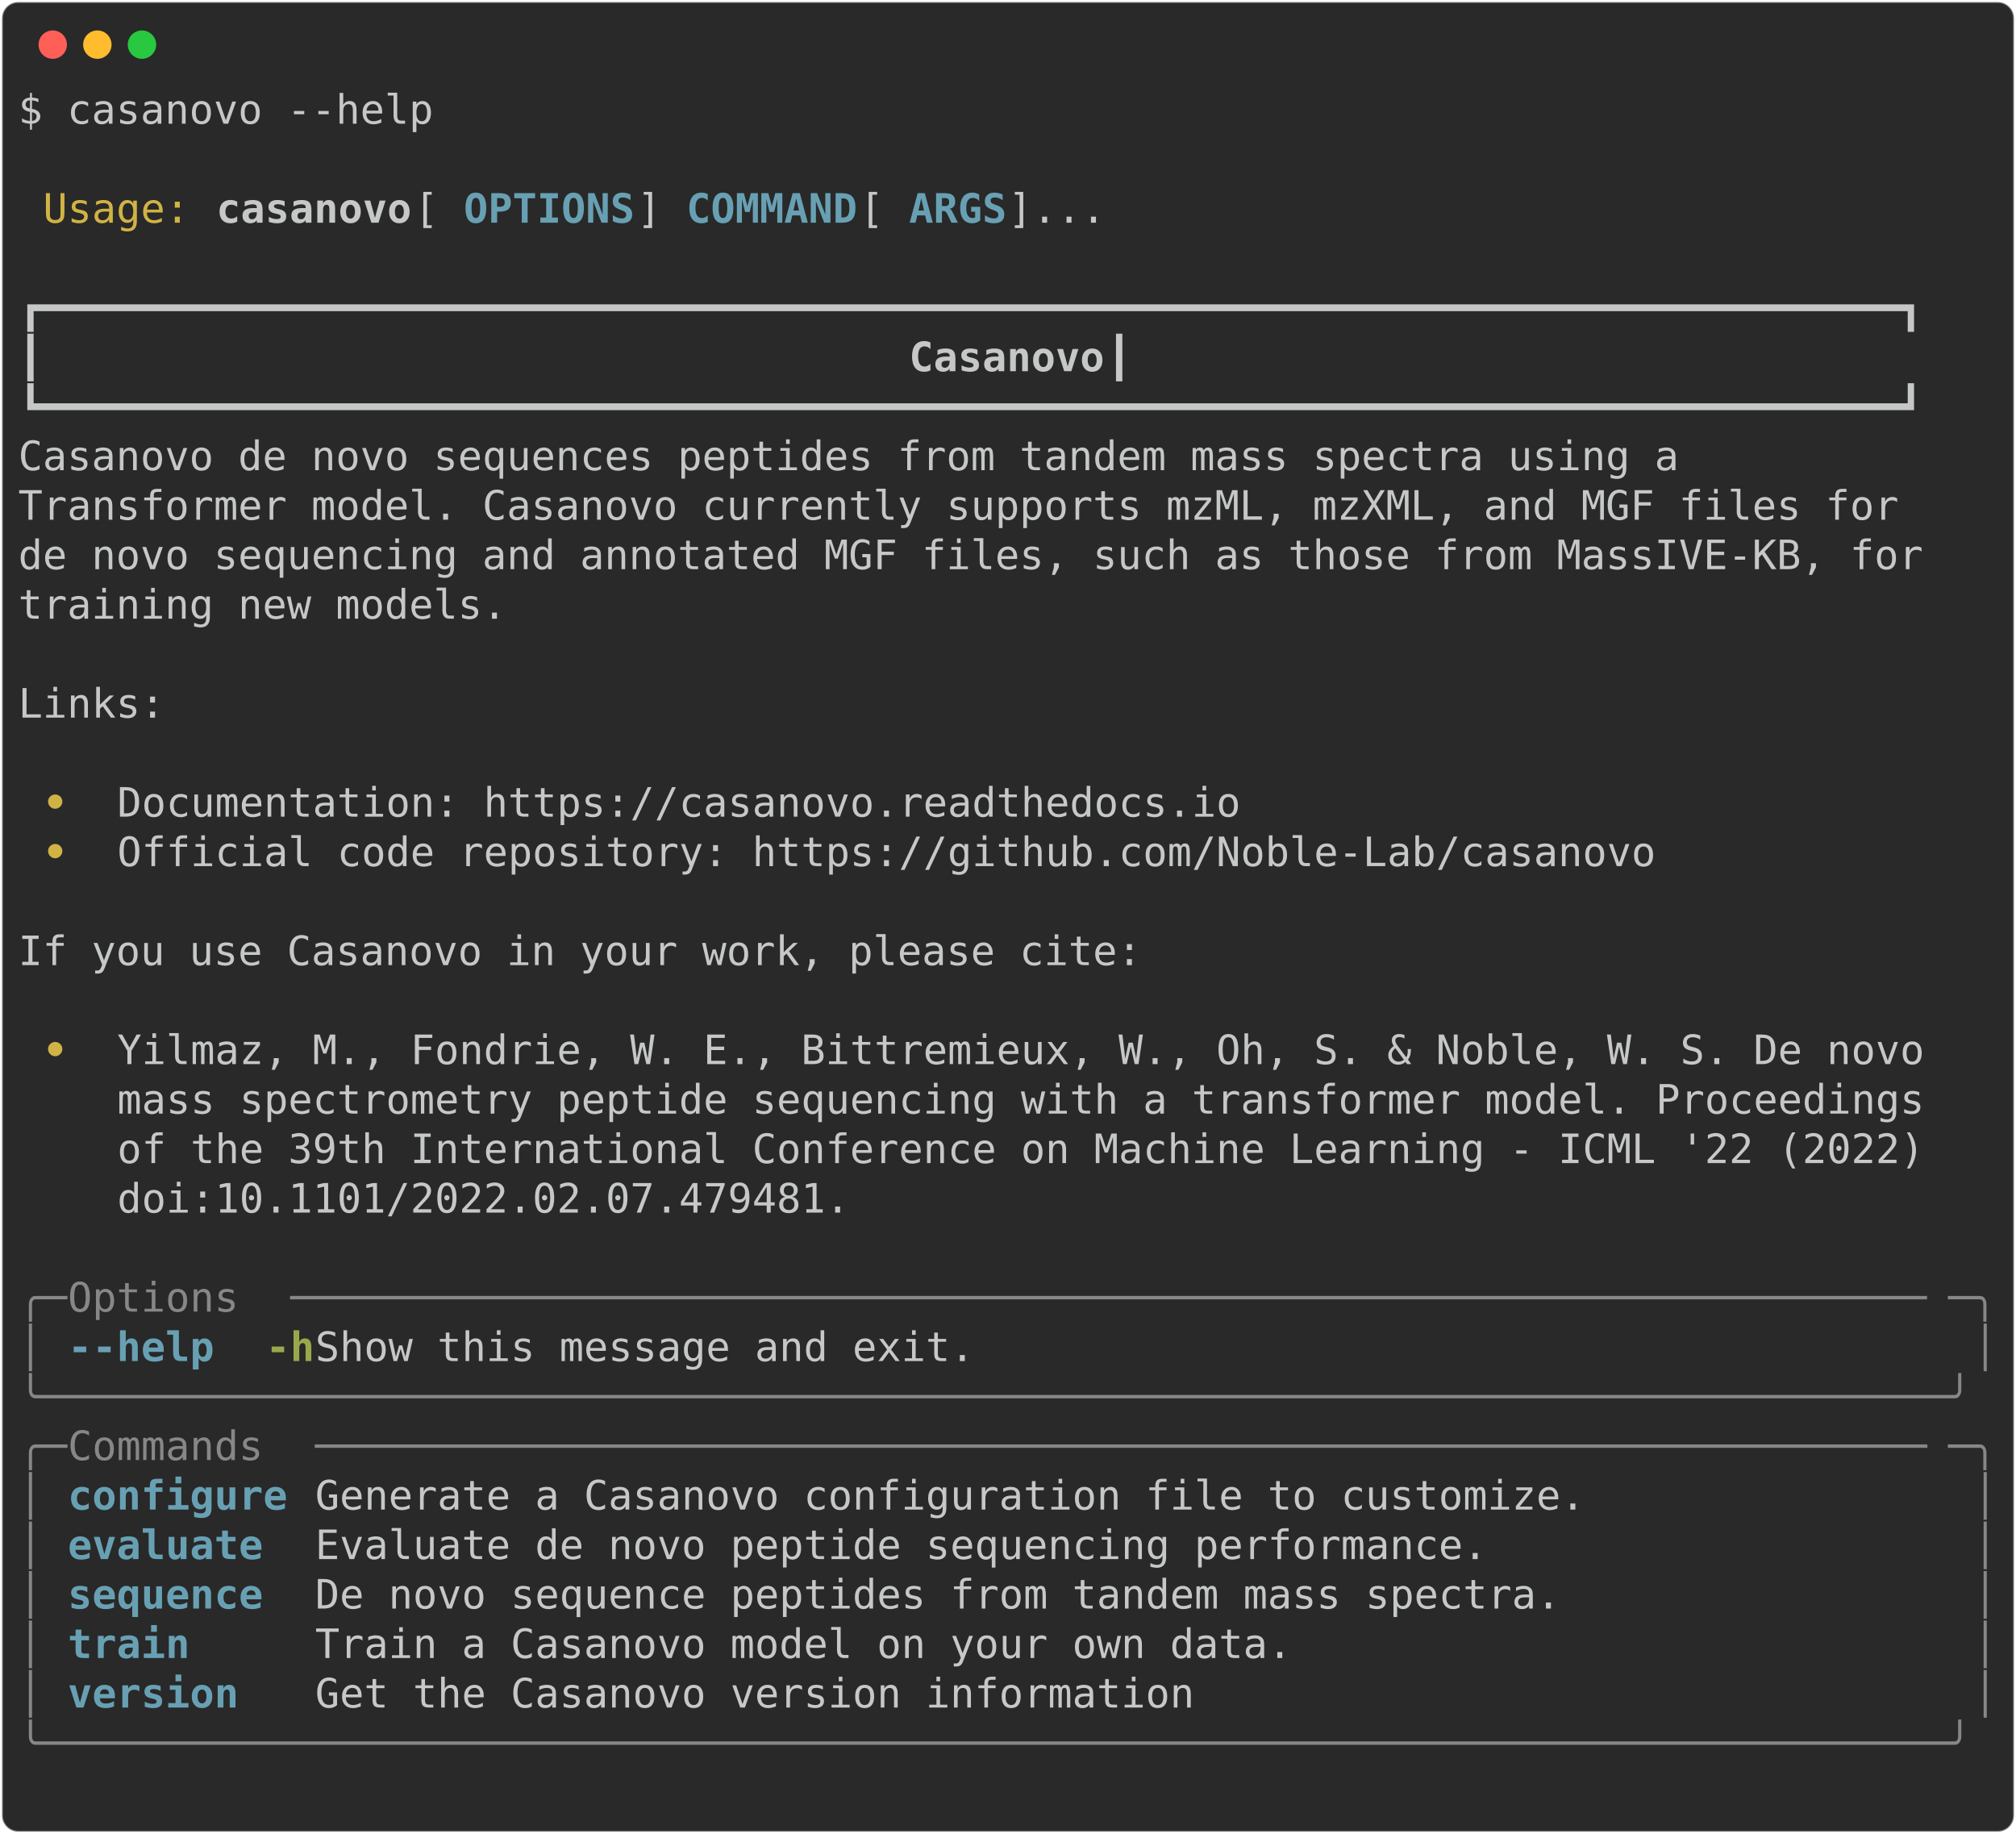
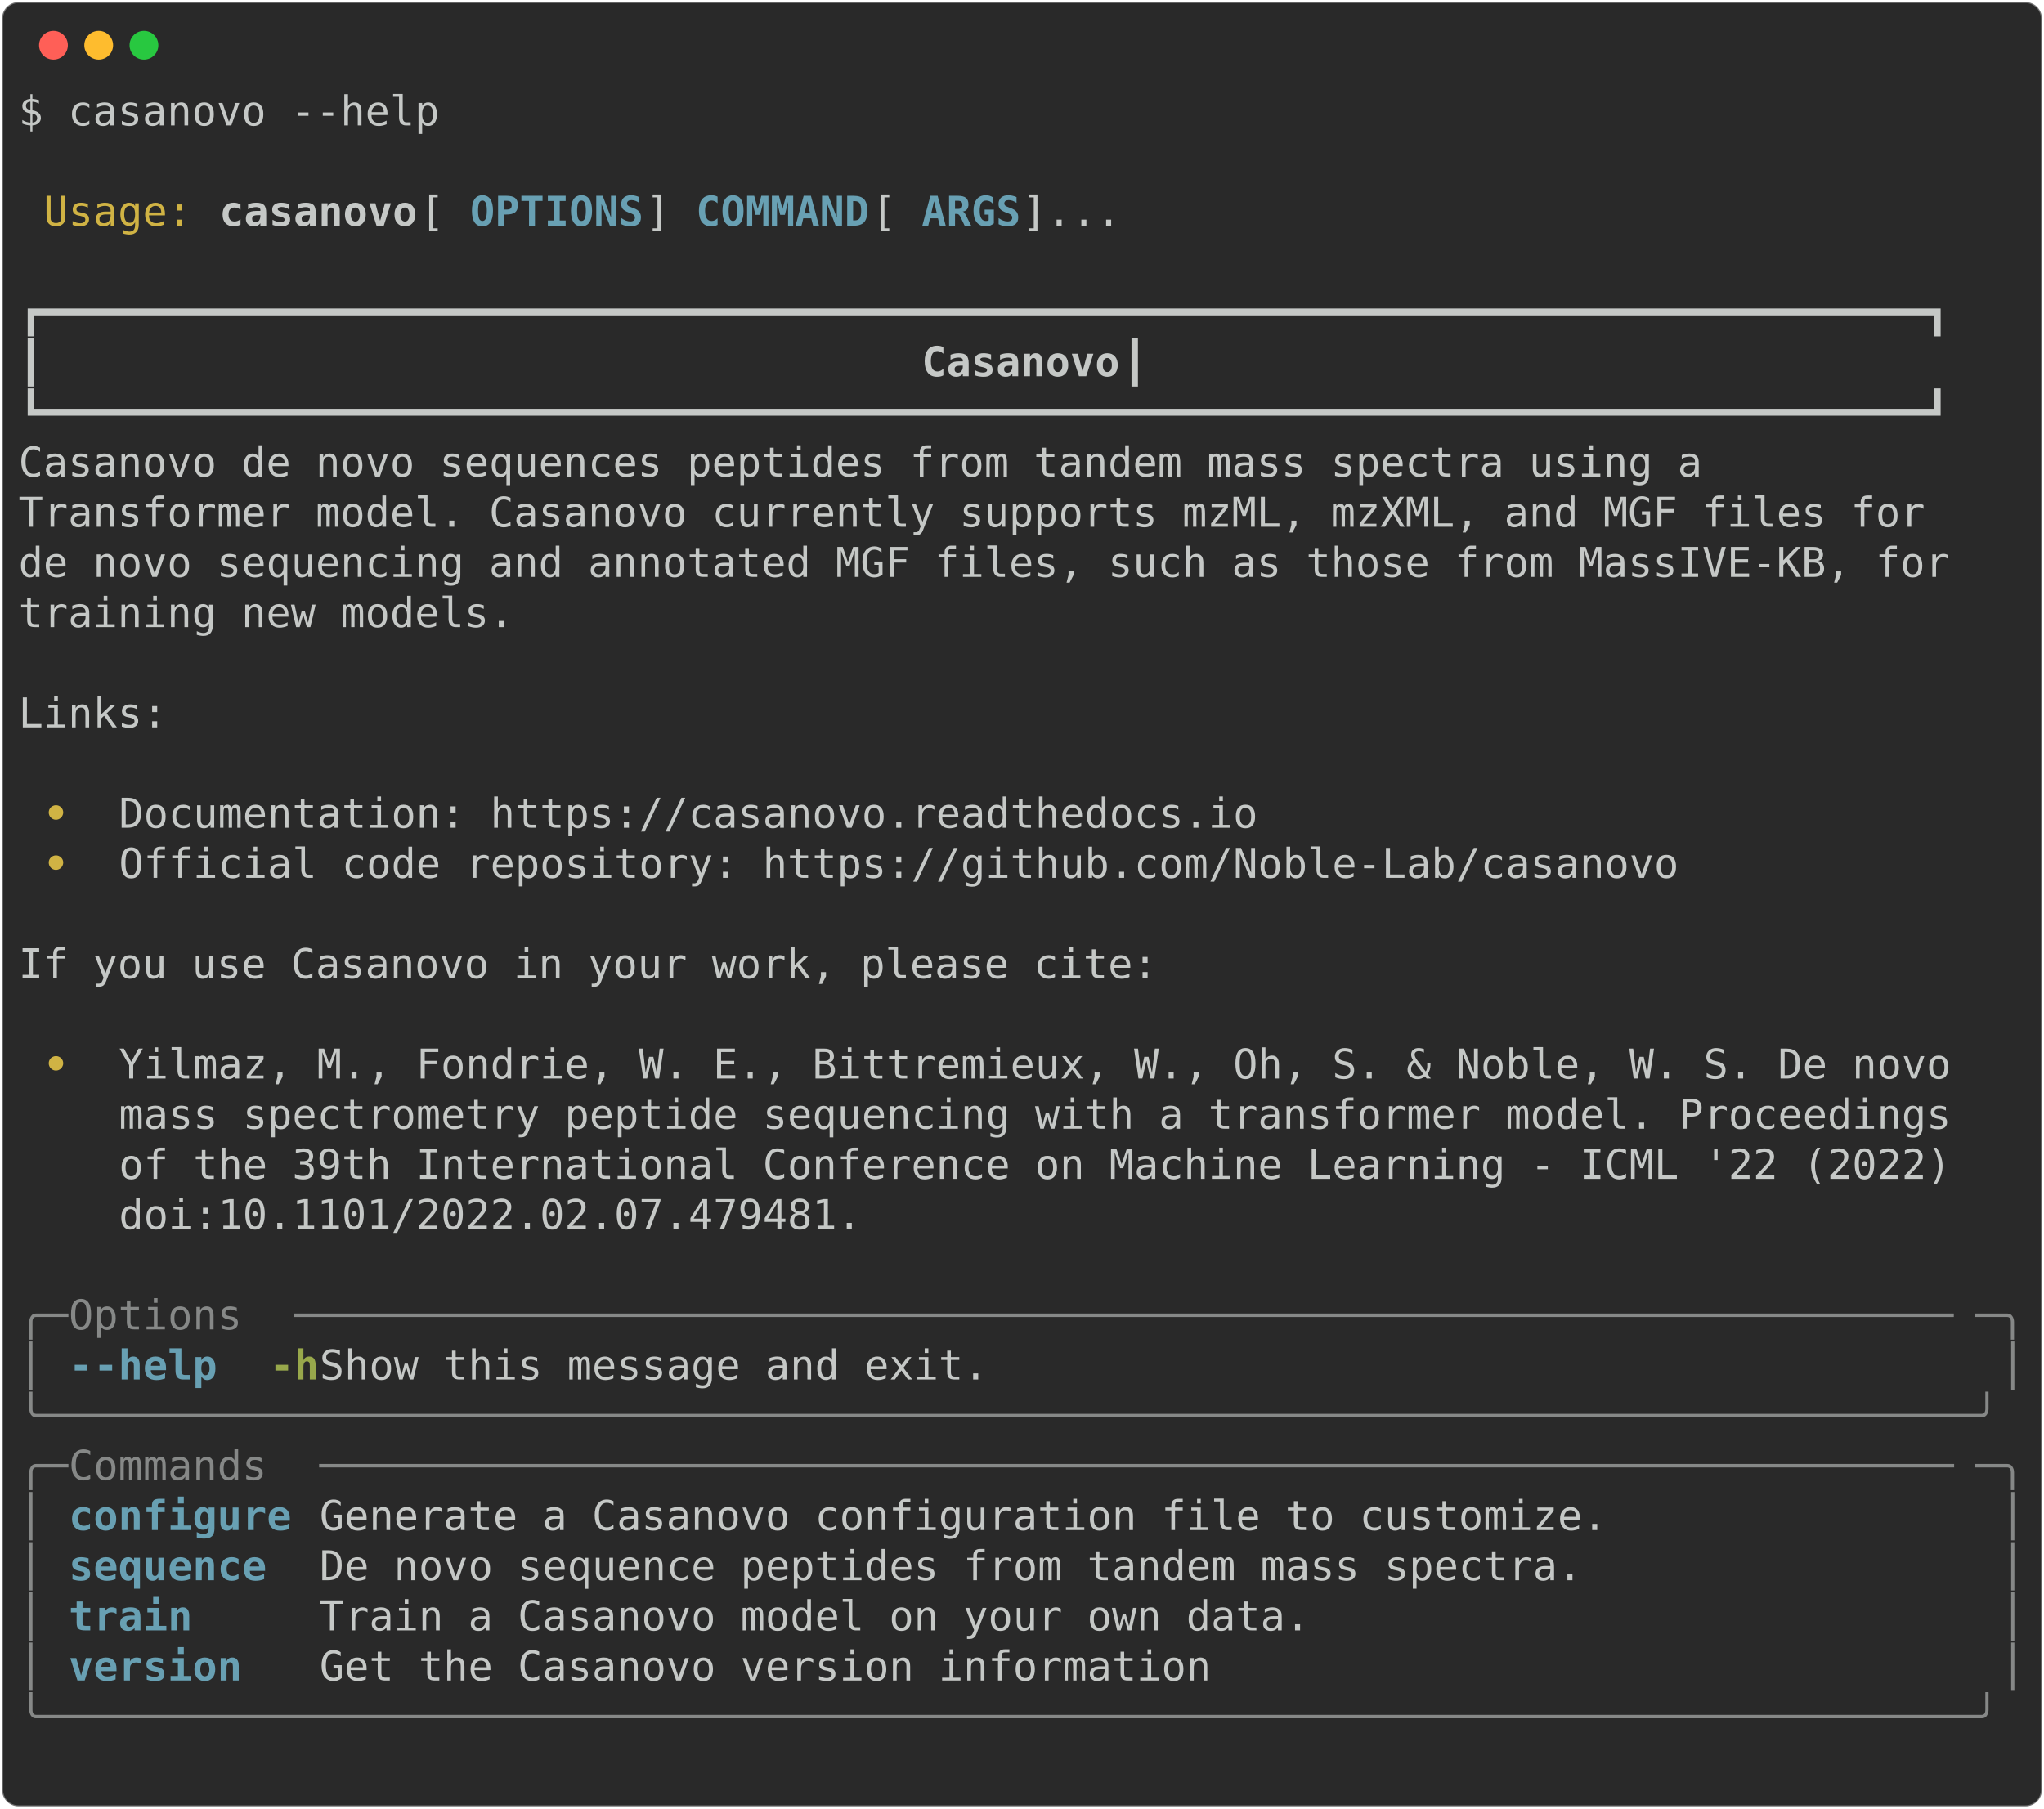
- <svg xmlns="http://www.w3.org/2000/svg" class="rich-terminal" viewBox="0 0 994 904.0">
+ <svg xmlns="http://www.w3.org/2000/svg" class="rich-terminal" viewBox="0 0 994 879.6">
  <style>

    @font-face {
        font-family: "Fira Code";
        src: local("FiraCode-Regular"),
                url("https://cdnjs.cloudflare.com/ajax/libs/firacode/6.2.0/woff2/FiraCode-Regular.woff2") format("woff2"),
                url("https://cdnjs.cloudflare.com/ajax/libs/firacode/6.2.0/woff/FiraCode-Regular.woff") format("woff");
        font-style: normal;
        font-weight: 400;
    }
    @font-face {
        font-family: "Fira Code";
        src: local("FiraCode-Bold"),
                url("https://cdnjs.cloudflare.com/ajax/libs/firacode/6.2.0/woff2/FiraCode-Bold.woff2") format("woff2"),
                url("https://cdnjs.cloudflare.com/ajax/libs/firacode/6.2.0/woff/FiraCode-Bold.woff") format("woff");
        font-style: bold;
        font-weight: 700;
    }

-     .terminal-2130014152-matrix {
+     .terminal-1998256653-matrix {
        font-family: Fira Code, monospace;
        font-size: 20px;
        line-height: 24.4px;
        font-variant-east-asian: full-width;
    }

-     .terminal-2130014152-title {
+     .terminal-1998256653-title {
        font-size: 18px;
        font-weight: bold;
        font-family: arial;
    }

-     .terminal-2130014152-r1 { fill: #c5c8c6 }
- .terminal-2130014152-r2 { fill: #d0b344 }
- .terminal-2130014152-r3 { fill: #c5c8c6;font-weight: bold }
- .terminal-2130014152-r4 { fill: #68a0b3;font-weight: bold }
- .terminal-2130014152-r5 { fill: #d0b344;font-weight: bold }
- .terminal-2130014152-r6 { fill: #868887 }
- .terminal-2130014152-r7 { fill: #98a84b;font-weight: bold }
+     .terminal-1998256653-r1 { fill: #c5c8c6 }
+ .terminal-1998256653-r2 { fill: #d0b344 }
+ .terminal-1998256653-r3 { fill: #c5c8c6;font-weight: bold }
+ .terminal-1998256653-r4 { fill: #68a0b3;font-weight: bold }
+ .terminal-1998256653-r5 { fill: #d0b344;font-weight: bold }
+ .terminal-1998256653-r6 { fill: #868887 }
+ .terminal-1998256653-r7 { fill: #98a84b;font-weight: bold }
    </style>
  <defs>
-     <clipPath id="terminal-2130014152-clip-terminal">
-       <rect x="0" y="0" width="975.0" height="853.0" />
-     </clipPath>
-     <clipPath id="terminal-2130014152-line-0">
+     <clipPath id="terminal-1998256653-clip-terminal">
+       <rect x="0" y="0" width="975.0" height="828.6" />
+     </clipPath>
+     <clipPath id="terminal-1998256653-line-0">
      <rect x="0" y="1.5" width="976" height="24.65" />
    </clipPath>
-     <clipPath id="terminal-2130014152-line-1">
+     <clipPath id="terminal-1998256653-line-1">
      <rect x="0" y="25.9" width="976" height="24.65" />
    </clipPath>
-     <clipPath id="terminal-2130014152-line-2">
+     <clipPath id="terminal-1998256653-line-2">
      <rect x="0" y="50.3" width="976" height="24.65" />
    </clipPath>
-     <clipPath id="terminal-2130014152-line-3">
+     <clipPath id="terminal-1998256653-line-3">
      <rect x="0" y="74.7" width="976" height="24.65" />
    </clipPath>
-     <clipPath id="terminal-2130014152-line-4">
+     <clipPath id="terminal-1998256653-line-4">
      <rect x="0" y="99.1" width="976" height="24.65" />
    </clipPath>
-     <clipPath id="terminal-2130014152-line-5">
+     <clipPath id="terminal-1998256653-line-5">
      <rect x="0" y="123.5" width="976" height="24.65" />
    </clipPath>
-     <clipPath id="terminal-2130014152-line-6">
+     <clipPath id="terminal-1998256653-line-6">
      <rect x="0" y="147.9" width="976" height="24.65" />
    </clipPath>
-     <clipPath id="terminal-2130014152-line-7">
+     <clipPath id="terminal-1998256653-line-7">
      <rect x="0" y="172.3" width="976" height="24.65" />
    </clipPath>
-     <clipPath id="terminal-2130014152-line-8">
+     <clipPath id="terminal-1998256653-line-8">
      <rect x="0" y="196.7" width="976" height="24.65" />
    </clipPath>
-     <clipPath id="terminal-2130014152-line-9">
+     <clipPath id="terminal-1998256653-line-9">
      <rect x="0" y="221.1" width="976" height="24.65" />
    </clipPath>
-     <clipPath id="terminal-2130014152-line-10">
+     <clipPath id="terminal-1998256653-line-10">
      <rect x="0" y="245.5" width="976" height="24.65" />
    </clipPath>
-     <clipPath id="terminal-2130014152-line-11">
+     <clipPath id="terminal-1998256653-line-11">
      <rect x="0" y="269.9" width="976" height="24.65" />
    </clipPath>
-     <clipPath id="terminal-2130014152-line-12">
+     <clipPath id="terminal-1998256653-line-12">
      <rect x="0" y="294.3" width="976" height="24.65" />
    </clipPath>
-     <clipPath id="terminal-2130014152-line-13">
+     <clipPath id="terminal-1998256653-line-13">
      <rect x="0" y="318.7" width="976" height="24.65" />
    </clipPath>
-     <clipPath id="terminal-2130014152-line-14">
+     <clipPath id="terminal-1998256653-line-14">
      <rect x="0" y="343.1" width="976" height="24.65" />
    </clipPath>
-     <clipPath id="terminal-2130014152-line-15">
+     <clipPath id="terminal-1998256653-line-15">
      <rect x="0" y="367.5" width="976" height="24.65" />
    </clipPath>
-     <clipPath id="terminal-2130014152-line-16">
+     <clipPath id="terminal-1998256653-line-16">
      <rect x="0" y="391.9" width="976" height="24.65" />
    </clipPath>
-     <clipPath id="terminal-2130014152-line-17">
+     <clipPath id="terminal-1998256653-line-17">
      <rect x="0" y="416.3" width="976" height="24.65" />
    </clipPath>
-     <clipPath id="terminal-2130014152-line-18">
+     <clipPath id="terminal-1998256653-line-18">
      <rect x="0" y="440.7" width="976" height="24.65" />
    </clipPath>
-     <clipPath id="terminal-2130014152-line-19">
+     <clipPath id="terminal-1998256653-line-19">
      <rect x="0" y="465.1" width="976" height="24.65" />
    </clipPath>
-     <clipPath id="terminal-2130014152-line-20">
+     <clipPath id="terminal-1998256653-line-20">
      <rect x="0" y="489.5" width="976" height="24.65" />
    </clipPath>
-     <clipPath id="terminal-2130014152-line-21">
+     <clipPath id="terminal-1998256653-line-21">
      <rect x="0" y="513.9" width="976" height="24.65" />
    </clipPath>
-     <clipPath id="terminal-2130014152-line-22">
+     <clipPath id="terminal-1998256653-line-22">
      <rect x="0" y="538.3" width="976" height="24.65" />
    </clipPath>
-     <clipPath id="terminal-2130014152-line-23">
+     <clipPath id="terminal-1998256653-line-23">
      <rect x="0" y="562.7" width="976" height="24.65" />
    </clipPath>
-     <clipPath id="terminal-2130014152-line-24">
+     <clipPath id="terminal-1998256653-line-24">
      <rect x="0" y="587.1" width="976" height="24.65" />
    </clipPath>
-     <clipPath id="terminal-2130014152-line-25">
+     <clipPath id="terminal-1998256653-line-25">
      <rect x="0" y="611.5" width="976" height="24.65" />
    </clipPath>
-     <clipPath id="terminal-2130014152-line-26">
+     <clipPath id="terminal-1998256653-line-26">
      <rect x="0" y="635.9" width="976" height="24.65" />
    </clipPath>
-     <clipPath id="terminal-2130014152-line-27">
+     <clipPath id="terminal-1998256653-line-27">
      <rect x="0" y="660.3" width="976" height="24.65" />
    </clipPath>
-     <clipPath id="terminal-2130014152-line-28">
+     <clipPath id="terminal-1998256653-line-28">
      <rect x="0" y="684.7" width="976" height="24.65" />
    </clipPath>
-     <clipPath id="terminal-2130014152-line-29">
+     <clipPath id="terminal-1998256653-line-29">
      <rect x="0" y="709.1" width="976" height="24.65" />
    </clipPath>
-     <clipPath id="terminal-2130014152-line-30">
+     <clipPath id="terminal-1998256653-line-30">
      <rect x="0" y="733.5" width="976" height="24.65" />
    </clipPath>
-     <clipPath id="terminal-2130014152-line-31">
+     <clipPath id="terminal-1998256653-line-31">
      <rect x="0" y="757.9" width="976" height="24.65" />
    </clipPath>
-     <clipPath id="terminal-2130014152-line-32">
+     <clipPath id="terminal-1998256653-line-32">
      <rect x="0" y="782.3" width="976" height="24.65" />
    </clipPath>
-     <clipPath id="terminal-2130014152-line-33">
-       <rect x="0" y="806.7" width="976" height="24.65" />
-     </clipPath>
  </defs>
-   <rect fill="#292929" stroke="rgba(255,255,255,0.35)" stroke-width="1" x="1" y="1" width="992" height="902" rx="8" />
+   <rect fill="#292929" stroke="rgba(255,255,255,0.35)" stroke-width="1" x="1" y="1" width="992" height="877.6" rx="8" />
  <g transform="translate(26,22)">
    <circle cx="0" cy="0" r="7" fill="#ff5f57" />
    <circle cx="22" cy="0" r="7" fill="#febc2e" />
    <circle cx="44" cy="0" r="7" fill="#28c840" />
  </g>
-   <g transform="translate(9, 41)" clip-path="url(#terminal-2130014152-clip-terminal)">
-     <g class="terminal-2130014152-matrix">
-       <text class="terminal-2130014152-r1" x="0" y="20" textLength="207.4" clip-path="url(#terminal-2130014152-line-0)">$ casanovo --help</text>
-       <text class="terminal-2130014152-r1" x="976" y="20" textLength="12.2" clip-path="url(#terminal-2130014152-line-0)">
- </text>
-       <text class="terminal-2130014152-r1" x="976" y="44.4" textLength="12.2" clip-path="url(#terminal-2130014152-line-1)">
- </text>
-       <text class="terminal-2130014152-r2" x="12.2" y="68.8" textLength="73.2" clip-path="url(#terminal-2130014152-line-2)">Usage:</text>
-       <text class="terminal-2130014152-r3" x="97.6" y="68.8" textLength="97.6" clip-path="url(#terminal-2130014152-line-2)">casanovo</text>
-       <text class="terminal-2130014152-r1" x="195.2" y="68.8" textLength="24.4" clip-path="url(#terminal-2130014152-line-2)"> [</text>
-       <text class="terminal-2130014152-r4" x="219.6" y="68.8" textLength="85.4" clip-path="url(#terminal-2130014152-line-2)">OPTIONS</text>
-       <text class="terminal-2130014152-r1" x="305" y="68.8" textLength="24.4" clip-path="url(#terminal-2130014152-line-2)">] </text>
-       <text class="terminal-2130014152-r4" x="329.4" y="68.8" textLength="85.4" clip-path="url(#terminal-2130014152-line-2)">COMMAND</text>
-       <text class="terminal-2130014152-r1" x="414.8" y="68.8" textLength="24.4" clip-path="url(#terminal-2130014152-line-2)"> [</text>
-       <text class="terminal-2130014152-r4" x="439.2" y="68.8" textLength="48.8" clip-path="url(#terminal-2130014152-line-2)">ARGS</text>
-       <text class="terminal-2130014152-r1" x="488" y="68.8" textLength="488" clip-path="url(#terminal-2130014152-line-2)">]...                                    </text>
-       <text class="terminal-2130014152-r1" x="976" y="68.8" textLength="12.2" clip-path="url(#terminal-2130014152-line-2)">
- </text>
-       <text class="terminal-2130014152-r1" x="976" y="93.2" textLength="12.2" clip-path="url(#terminal-2130014152-line-3)">
- </text>
-       <text class="terminal-2130014152-r1" x="0" y="117.6" textLength="976" clip-path="url(#terminal-2130014152-line-4)"> ┏━━━━━━━━━━━━━━━━━━━━━━━━━━━━━━━━━━━━━━━━━━━━━━━━━━━━━━━━━━━━━━━━━━━━━━━━━━━━┓ </text>
-       <text class="terminal-2130014152-r1" x="976" y="117.6" textLength="12.2" clip-path="url(#terminal-2130014152-line-4)">
- </text>
-       <text class="terminal-2130014152-r1" x="0" y="142" textLength="439.2" clip-path="url(#terminal-2130014152-line-5)"> ┃                                  </text>
-       <text class="terminal-2130014152-r3" x="439.2" y="142" textLength="97.6" clip-path="url(#terminal-2130014152-line-5)">Casanovo</text>
-       <text class="terminal-2130014152-r1" x="536.8" y="142" textLength="439.2" clip-path="url(#terminal-2130014152-line-5)">                                  ┃ </text>
-       <text class="terminal-2130014152-r1" x="976" y="142" textLength="12.2" clip-path="url(#terminal-2130014152-line-5)">
- </text>
-       <text class="terminal-2130014152-r1" x="0" y="166.4" textLength="976" clip-path="url(#terminal-2130014152-line-6)"> ┗━━━━━━━━━━━━━━━━━━━━━━━━━━━━━━━━━━━━━━━━━━━━━━━━━━━━━━━━━━━━━━━━━━━━━━━━━━━━┛ </text>
-       <text class="terminal-2130014152-r1" x="976" y="166.4" textLength="12.2" clip-path="url(#terminal-2130014152-line-6)">
- </text>
-       <text class="terminal-2130014152-r1" x="0" y="190.8" textLength="976" clip-path="url(#terminal-2130014152-line-7)"> Casanovo de novo sequences peptides from tandem mass spectra using a           </text>
-       <text class="terminal-2130014152-r1" x="976" y="190.8" textLength="12.2" clip-path="url(#terminal-2130014152-line-7)">
- </text>
-       <text class="terminal-2130014152-r1" x="0" y="215.2" textLength="976" clip-path="url(#terminal-2130014152-line-8)"> Transformer model. Casanovo currently supports mzML, mzXML, and MGF files for  </text>
-       <text class="terminal-2130014152-r1" x="976" y="215.2" textLength="12.2" clip-path="url(#terminal-2130014152-line-8)">
- </text>
-       <text class="terminal-2130014152-r1" x="0" y="239.6" textLength="976" clip-path="url(#terminal-2130014152-line-9)"> de novo sequencing and annotated MGF files, such as those from MassIVE-KB, for </text>
-       <text class="terminal-2130014152-r1" x="976" y="239.6" textLength="12.2" clip-path="url(#terminal-2130014152-line-9)">
- </text>
-       <text class="terminal-2130014152-r1" x="0" y="264" textLength="976" clip-path="url(#terminal-2130014152-line-10)"> training new models.                                                           </text>
-       <text class="terminal-2130014152-r1" x="976" y="264" textLength="12.2" clip-path="url(#terminal-2130014152-line-10)">
- </text>
-       <text class="terminal-2130014152-r1" x="976" y="288.4" textLength="12.2" clip-path="url(#terminal-2130014152-line-11)">
- </text>
-       <text class="terminal-2130014152-r1" x="0" y="312.8" textLength="976" clip-path="url(#terminal-2130014152-line-12)"> Links:                                                                         </text>
-       <text class="terminal-2130014152-r1" x="976" y="312.8" textLength="12.2" clip-path="url(#terminal-2130014152-line-12)">
- </text>
-       <text class="terminal-2130014152-r1" x="976" y="337.2" textLength="12.2" clip-path="url(#terminal-2130014152-line-13)">
- </text>
-       <text class="terminal-2130014152-r5" x="12.2" y="361.6" textLength="36.6" clip-path="url(#terminal-2130014152-line-14)"> • </text>
-       <text class="terminal-2130014152-r1" x="48.8" y="361.6" textLength="927.2" clip-path="url(#terminal-2130014152-line-14)">Documentation: https://casanovo.readthedocs.io                              </text>
-       <text class="terminal-2130014152-r1" x="976" y="361.6" textLength="12.2" clip-path="url(#terminal-2130014152-line-14)">
- </text>
-       <text class="terminal-2130014152-r5" x="12.2" y="386" textLength="36.6" clip-path="url(#terminal-2130014152-line-15)"> • </text>
-       <text class="terminal-2130014152-r1" x="48.8" y="386" textLength="927.2" clip-path="url(#terminal-2130014152-line-15)">Official code repository: https://github.com/Noble-Lab/casanovo             </text>
-       <text class="terminal-2130014152-r1" x="976" y="386" textLength="12.2" clip-path="url(#terminal-2130014152-line-15)">
- </text>
-       <text class="terminal-2130014152-r1" x="976" y="410.4" textLength="12.2" clip-path="url(#terminal-2130014152-line-16)">
- </text>
-       <text class="terminal-2130014152-r1" x="0" y="434.8" textLength="976" clip-path="url(#terminal-2130014152-line-17)"> If you use Casanovo in your work, please cite:                                 </text>
-       <text class="terminal-2130014152-r1" x="976" y="434.8" textLength="12.2" clip-path="url(#terminal-2130014152-line-17)">
- </text>
-       <text class="terminal-2130014152-r1" x="976" y="459.2" textLength="12.2" clip-path="url(#terminal-2130014152-line-18)">
- </text>
-       <text class="terminal-2130014152-r5" x="12.2" y="483.6" textLength="36.6" clip-path="url(#terminal-2130014152-line-19)"> • </text>
-       <text class="terminal-2130014152-r1" x="48.8" y="483.6" textLength="927.2" clip-path="url(#terminal-2130014152-line-19)">Yilmaz, M., Fondrie, W. E., Bittremieux, W., Oh, S. &amp; Noble, W. S. De novo  </text>
-       <text class="terminal-2130014152-r1" x="976" y="483.6" textLength="12.2" clip-path="url(#terminal-2130014152-line-19)">
- </text>
-       <text class="terminal-2130014152-r1" x="48.8" y="508" textLength="927.2" clip-path="url(#terminal-2130014152-line-20)">mass spectrometry peptide sequencing with a transformer model. Proceedings  </text>
-       <text class="terminal-2130014152-r1" x="976" y="508" textLength="12.2" clip-path="url(#terminal-2130014152-line-20)">
- </text>
-       <text class="terminal-2130014152-r1" x="48.8" y="532.4" textLength="927.2" clip-path="url(#terminal-2130014152-line-21)">of the 39th International Conference on Machine Learning - ICML '22 (2022)  </text>
-       <text class="terminal-2130014152-r1" x="976" y="532.4" textLength="12.2" clip-path="url(#terminal-2130014152-line-21)">
- </text>
-       <text class="terminal-2130014152-r1" x="48.8" y="556.8" textLength="927.2" clip-path="url(#terminal-2130014152-line-22)">doi:10.1101/2022.02.07.479481.                                              </text>
-       <text class="terminal-2130014152-r1" x="976" y="556.8" textLength="12.2" clip-path="url(#terminal-2130014152-line-22)">
- </text>
-       <text class="terminal-2130014152-r1" x="976" y="581.2" textLength="12.2" clip-path="url(#terminal-2130014152-line-23)">
- </text>
-       <text class="terminal-2130014152-r6" x="0" y="605.6" textLength="24.4" clip-path="url(#terminal-2130014152-line-24)">╭─</text>
-       <text class="terminal-2130014152-r6" x="24.4" y="605.6" textLength="109.8" clip-path="url(#terminal-2130014152-line-24)"> Options </text>
-       <text class="terminal-2130014152-r6" x="134.2" y="605.6" textLength="817.4" clip-path="url(#terminal-2130014152-line-24)">───────────────────────────────────────────────────────────────────</text>
-       <text class="terminal-2130014152-r6" x="951.6" y="605.6" textLength="24.4" clip-path="url(#terminal-2130014152-line-24)">─╮</text>
-       <text class="terminal-2130014152-r1" x="976" y="605.6" textLength="12.2" clip-path="url(#terminal-2130014152-line-24)">
- </text>
-       <text class="terminal-2130014152-r6" x="0" y="630" textLength="12.2" clip-path="url(#terminal-2130014152-line-25)">│</text>
-       <text class="terminal-2130014152-r4" x="24.4" y="630" textLength="73.2" clip-path="url(#terminal-2130014152-line-25)">--help</text>
-       <text class="terminal-2130014152-r7" x="122" y="630" textLength="24.4" clip-path="url(#terminal-2130014152-line-25)">-h</text>
-       <text class="terminal-2130014152-r1" x="146.4" y="630" textLength="817.4" clip-path="url(#terminal-2130014152-line-25)">    Show this message and exit.                                    </text>
-       <text class="terminal-2130014152-r6" x="963.8" y="630" textLength="12.2" clip-path="url(#terminal-2130014152-line-25)">│</text>
-       <text class="terminal-2130014152-r1" x="976" y="630" textLength="12.2" clip-path="url(#terminal-2130014152-line-25)">
- </text>
-       <text class="terminal-2130014152-r6" x="0" y="654.4" textLength="976" clip-path="url(#terminal-2130014152-line-26)">╰──────────────────────────────────────────────────────────────────────────────╯</text>
-       <text class="terminal-2130014152-r1" x="976" y="654.4" textLength="12.2" clip-path="url(#terminal-2130014152-line-26)">
- </text>
-       <text class="terminal-2130014152-r6" x="0" y="678.8" textLength="24.4" clip-path="url(#terminal-2130014152-line-27)">╭─</text>
-       <text class="terminal-2130014152-r6" x="24.4" y="678.8" textLength="122" clip-path="url(#terminal-2130014152-line-27)"> Commands </text>
-       <text class="terminal-2130014152-r6" x="146.4" y="678.8" textLength="805.2" clip-path="url(#terminal-2130014152-line-27)">──────────────────────────────────────────────────────────────────</text>
-       <text class="terminal-2130014152-r6" x="951.6" y="678.8" textLength="24.4" clip-path="url(#terminal-2130014152-line-27)">─╮</text>
-       <text class="terminal-2130014152-r1" x="976" y="678.8" textLength="12.2" clip-path="url(#terminal-2130014152-line-27)">
- </text>
-       <text class="terminal-2130014152-r6" x="0" y="703.2" textLength="12.2" clip-path="url(#terminal-2130014152-line-28)">│</text>
-       <text class="terminal-2130014152-r4" x="24.4" y="703.2" textLength="109.8" clip-path="url(#terminal-2130014152-line-28)">configure</text>
-       <text class="terminal-2130014152-r1" x="146.4" y="703.2" textLength="817.4" clip-path="url(#terminal-2130014152-line-28)"> Generate a Casanovo configuration file to customize.              </text>
-       <text class="terminal-2130014152-r6" x="963.8" y="703.2" textLength="12.2" clip-path="url(#terminal-2130014152-line-28)">│</text>
-       <text class="terminal-2130014152-r1" x="976" y="703.2" textLength="12.2" clip-path="url(#terminal-2130014152-line-28)">
- </text>
-       <text class="terminal-2130014152-r6" x="0" y="727.6" textLength="12.2" clip-path="url(#terminal-2130014152-line-29)">│</text>
-       <text class="terminal-2130014152-r4" x="24.4" y="727.6" textLength="109.8" clip-path="url(#terminal-2130014152-line-29)">evaluate </text>
-       <text class="terminal-2130014152-r1" x="146.4" y="727.6" textLength="817.4" clip-path="url(#terminal-2130014152-line-29)"> Evaluate de novo peptide sequencing performance.                  </text>
-       <text class="terminal-2130014152-r6" x="963.8" y="727.6" textLength="12.2" clip-path="url(#terminal-2130014152-line-29)">│</text>
-       <text class="terminal-2130014152-r1" x="976" y="727.6" textLength="12.2" clip-path="url(#terminal-2130014152-line-29)">
- </text>
-       <text class="terminal-2130014152-r6" x="0" y="752" textLength="12.2" clip-path="url(#terminal-2130014152-line-30)">│</text>
-       <text class="terminal-2130014152-r4" x="24.4" y="752" textLength="109.8" clip-path="url(#terminal-2130014152-line-30)">sequence </text>
-       <text class="terminal-2130014152-r1" x="146.4" y="752" textLength="817.4" clip-path="url(#terminal-2130014152-line-30)"> De novo sequence peptides from tandem mass spectra.               </text>
-       <text class="terminal-2130014152-r6" x="963.8" y="752" textLength="12.2" clip-path="url(#terminal-2130014152-line-30)">│</text>
-       <text class="terminal-2130014152-r1" x="976" y="752" textLength="12.2" clip-path="url(#terminal-2130014152-line-30)">
- </text>
-       <text class="terminal-2130014152-r6" x="0" y="776.4" textLength="12.2" clip-path="url(#terminal-2130014152-line-31)">│</text>
-       <text class="terminal-2130014152-r4" x="24.4" y="776.4" textLength="109.8" clip-path="url(#terminal-2130014152-line-31)">train    </text>
-       <text class="terminal-2130014152-r1" x="146.4" y="776.4" textLength="817.4" clip-path="url(#terminal-2130014152-line-31)"> Train a Casanovo model on your own data.                          </text>
-       <text class="terminal-2130014152-r6" x="963.8" y="776.4" textLength="12.2" clip-path="url(#terminal-2130014152-line-31)">│</text>
-       <text class="terminal-2130014152-r1" x="976" y="776.4" textLength="12.2" clip-path="url(#terminal-2130014152-line-31)">
- </text>
-       <text class="terminal-2130014152-r6" x="0" y="800.8" textLength="12.2" clip-path="url(#terminal-2130014152-line-32)">│</text>
-       <text class="terminal-2130014152-r4" x="24.4" y="800.8" textLength="109.8" clip-path="url(#terminal-2130014152-line-32)">version  </text>
-       <text class="terminal-2130014152-r1" x="146.4" y="800.8" textLength="817.4" clip-path="url(#terminal-2130014152-line-32)"> Get the Casanovo version information                              </text>
-       <text class="terminal-2130014152-r6" x="963.8" y="800.8" textLength="12.2" clip-path="url(#terminal-2130014152-line-32)">│</text>
-       <text class="terminal-2130014152-r1" x="976" y="800.8" textLength="12.2" clip-path="url(#terminal-2130014152-line-32)">
- </text>
-       <text class="terminal-2130014152-r6" x="0" y="825.2" textLength="976" clip-path="url(#terminal-2130014152-line-33)">╰──────────────────────────────────────────────────────────────────────────────╯</text>
-       <text class="terminal-2130014152-r1" x="976" y="825.2" textLength="12.2" clip-path="url(#terminal-2130014152-line-33)">
- </text>
-       <text class="terminal-2130014152-r1" x="976" y="849.6" textLength="12.2" clip-path="url(#terminal-2130014152-line-34)">
+   <g transform="translate(9, 41)" clip-path="url(#terminal-1998256653-clip-terminal)">
+     <g class="terminal-1998256653-matrix">
+       <text class="terminal-1998256653-r1" x="0" y="20" textLength="207.4" clip-path="url(#terminal-1998256653-line-0)">$ casanovo --help</text>
+       <text class="terminal-1998256653-r1" x="976" y="20" textLength="12.2" clip-path="url(#terminal-1998256653-line-0)">
+ </text>
+       <text class="terminal-1998256653-r1" x="976" y="44.4" textLength="12.2" clip-path="url(#terminal-1998256653-line-1)">
+ </text>
+       <text class="terminal-1998256653-r2" x="12.2" y="68.8" textLength="73.2" clip-path="url(#terminal-1998256653-line-2)">Usage:</text>
+       <text class="terminal-1998256653-r3" x="97.6" y="68.8" textLength="97.6" clip-path="url(#terminal-1998256653-line-2)">casanovo</text>
+       <text class="terminal-1998256653-r1" x="195.2" y="68.8" textLength="24.4" clip-path="url(#terminal-1998256653-line-2)"> [</text>
+       <text class="terminal-1998256653-r4" x="219.6" y="68.8" textLength="85.4" clip-path="url(#terminal-1998256653-line-2)">OPTIONS</text>
+       <text class="terminal-1998256653-r1" x="305" y="68.8" textLength="24.4" clip-path="url(#terminal-1998256653-line-2)">] </text>
+       <text class="terminal-1998256653-r4" x="329.4" y="68.8" textLength="85.4" clip-path="url(#terminal-1998256653-line-2)">COMMAND</text>
+       <text class="terminal-1998256653-r1" x="414.8" y="68.8" textLength="24.4" clip-path="url(#terminal-1998256653-line-2)"> [</text>
+       <text class="terminal-1998256653-r4" x="439.2" y="68.8" textLength="48.8" clip-path="url(#terminal-1998256653-line-2)">ARGS</text>
+       <text class="terminal-1998256653-r1" x="488" y="68.8" textLength="488" clip-path="url(#terminal-1998256653-line-2)">]...                                    </text>
+       <text class="terminal-1998256653-r1" x="976" y="68.8" textLength="12.2" clip-path="url(#terminal-1998256653-line-2)">
+ </text>
+       <text class="terminal-1998256653-r1" x="976" y="93.2" textLength="12.2" clip-path="url(#terminal-1998256653-line-3)">
+ </text>
+       <text class="terminal-1998256653-r1" x="0" y="117.6" textLength="976" clip-path="url(#terminal-1998256653-line-4)"> ┏━━━━━━━━━━━━━━━━━━━━━━━━━━━━━━━━━━━━━━━━━━━━━━━━━━━━━━━━━━━━━━━━━━━━━━━━━━━━┓ </text>
+       <text class="terminal-1998256653-r1" x="976" y="117.6" textLength="12.2" clip-path="url(#terminal-1998256653-line-4)">
+ </text>
+       <text class="terminal-1998256653-r1" x="0" y="142" textLength="439.2" clip-path="url(#terminal-1998256653-line-5)"> ┃                                  </text>
+       <text class="terminal-1998256653-r3" x="439.2" y="142" textLength="97.6" clip-path="url(#terminal-1998256653-line-5)">Casanovo</text>
+       <text class="terminal-1998256653-r1" x="536.8" y="142" textLength="439.2" clip-path="url(#terminal-1998256653-line-5)">                                  ┃ </text>
+       <text class="terminal-1998256653-r1" x="976" y="142" textLength="12.2" clip-path="url(#terminal-1998256653-line-5)">
+ </text>
+       <text class="terminal-1998256653-r1" x="0" y="166.4" textLength="976" clip-path="url(#terminal-1998256653-line-6)"> ┗━━━━━━━━━━━━━━━━━━━━━━━━━━━━━━━━━━━━━━━━━━━━━━━━━━━━━━━━━━━━━━━━━━━━━━━━━━━━┛ </text>
+       <text class="terminal-1998256653-r1" x="976" y="166.4" textLength="12.2" clip-path="url(#terminal-1998256653-line-6)">
+ </text>
+       <text class="terminal-1998256653-r1" x="0" y="190.8" textLength="976" clip-path="url(#terminal-1998256653-line-7)"> Casanovo de novo sequences peptides from tandem mass spectra using a           </text>
+       <text class="terminal-1998256653-r1" x="976" y="190.8" textLength="12.2" clip-path="url(#terminal-1998256653-line-7)">
+ </text>
+       <text class="terminal-1998256653-r1" x="0" y="215.2" textLength="976" clip-path="url(#terminal-1998256653-line-8)"> Transformer model. Casanovo currently supports mzML, mzXML, and MGF files for  </text>
+       <text class="terminal-1998256653-r1" x="976" y="215.2" textLength="12.2" clip-path="url(#terminal-1998256653-line-8)">
+ </text>
+       <text class="terminal-1998256653-r1" x="0" y="239.6" textLength="976" clip-path="url(#terminal-1998256653-line-9)"> de novo sequencing and annotated MGF files, such as those from MassIVE-KB, for </text>
+       <text class="terminal-1998256653-r1" x="976" y="239.6" textLength="12.2" clip-path="url(#terminal-1998256653-line-9)">
+ </text>
+       <text class="terminal-1998256653-r1" x="0" y="264" textLength="976" clip-path="url(#terminal-1998256653-line-10)"> training new models.                                                           </text>
+       <text class="terminal-1998256653-r1" x="976" y="264" textLength="12.2" clip-path="url(#terminal-1998256653-line-10)">
+ </text>
+       <text class="terminal-1998256653-r1" x="976" y="288.4" textLength="12.2" clip-path="url(#terminal-1998256653-line-11)">
+ </text>
+       <text class="terminal-1998256653-r1" x="0" y="312.8" textLength="976" clip-path="url(#terminal-1998256653-line-12)"> Links:                                                                         </text>
+       <text class="terminal-1998256653-r1" x="976" y="312.8" textLength="12.2" clip-path="url(#terminal-1998256653-line-12)">
+ </text>
+       <text class="terminal-1998256653-r1" x="976" y="337.2" textLength="12.2" clip-path="url(#terminal-1998256653-line-13)">
+ </text>
+       <text class="terminal-1998256653-r5" x="12.2" y="361.6" textLength="36.6" clip-path="url(#terminal-1998256653-line-14)"> • </text>
+       <text class="terminal-1998256653-r1" x="48.8" y="361.6" textLength="927.2" clip-path="url(#terminal-1998256653-line-14)">Documentation: https://casanovo.readthedocs.io                              </text>
+       <text class="terminal-1998256653-r1" x="976" y="361.6" textLength="12.2" clip-path="url(#terminal-1998256653-line-14)">
+ </text>
+       <text class="terminal-1998256653-r5" x="12.2" y="386" textLength="36.6" clip-path="url(#terminal-1998256653-line-15)"> • </text>
+       <text class="terminal-1998256653-r1" x="48.8" y="386" textLength="927.2" clip-path="url(#terminal-1998256653-line-15)">Official code repository: https://github.com/Noble-Lab/casanovo             </text>
+       <text class="terminal-1998256653-r1" x="976" y="386" textLength="12.2" clip-path="url(#terminal-1998256653-line-15)">
+ </text>
+       <text class="terminal-1998256653-r1" x="976" y="410.4" textLength="12.2" clip-path="url(#terminal-1998256653-line-16)">
+ </text>
+       <text class="terminal-1998256653-r1" x="0" y="434.8" textLength="976" clip-path="url(#terminal-1998256653-line-17)"> If you use Casanovo in your work, please cite:                                 </text>
+       <text class="terminal-1998256653-r1" x="976" y="434.8" textLength="12.2" clip-path="url(#terminal-1998256653-line-17)">
+ </text>
+       <text class="terminal-1998256653-r1" x="976" y="459.2" textLength="12.2" clip-path="url(#terminal-1998256653-line-18)">
+ </text>
+       <text class="terminal-1998256653-r5" x="12.2" y="483.6" textLength="36.6" clip-path="url(#terminal-1998256653-line-19)"> • </text>
+       <text class="terminal-1998256653-r1" x="48.8" y="483.6" textLength="927.2" clip-path="url(#terminal-1998256653-line-19)">Yilmaz, M., Fondrie, W. E., Bittremieux, W., Oh, S. &amp; Noble, W. S. De novo  </text>
+       <text class="terminal-1998256653-r1" x="976" y="483.6" textLength="12.2" clip-path="url(#terminal-1998256653-line-19)">
+ </text>
+       <text class="terminal-1998256653-r1" x="48.8" y="508" textLength="927.2" clip-path="url(#terminal-1998256653-line-20)">mass spectrometry peptide sequencing with a transformer model. Proceedings  </text>
+       <text class="terminal-1998256653-r1" x="976" y="508" textLength="12.2" clip-path="url(#terminal-1998256653-line-20)">
+ </text>
+       <text class="terminal-1998256653-r1" x="48.8" y="532.4" textLength="927.2" clip-path="url(#terminal-1998256653-line-21)">of the 39th International Conference on Machine Learning - ICML '22 (2022)  </text>
+       <text class="terminal-1998256653-r1" x="976" y="532.4" textLength="12.2" clip-path="url(#terminal-1998256653-line-21)">
+ </text>
+       <text class="terminal-1998256653-r1" x="48.8" y="556.8" textLength="927.2" clip-path="url(#terminal-1998256653-line-22)">doi:10.1101/2022.02.07.479481.                                              </text>
+       <text class="terminal-1998256653-r1" x="976" y="556.8" textLength="12.2" clip-path="url(#terminal-1998256653-line-22)">
+ </text>
+       <text class="terminal-1998256653-r1" x="976" y="581.2" textLength="12.2" clip-path="url(#terminal-1998256653-line-23)">
+ </text>
+       <text class="terminal-1998256653-r6" x="0" y="605.6" textLength="24.4" clip-path="url(#terminal-1998256653-line-24)">╭─</text>
+       <text class="terminal-1998256653-r6" x="24.4" y="605.6" textLength="109.8" clip-path="url(#terminal-1998256653-line-24)"> Options </text>
+       <text class="terminal-1998256653-r6" x="134.2" y="605.6" textLength="817.4" clip-path="url(#terminal-1998256653-line-24)">───────────────────────────────────────────────────────────────────</text>
+       <text class="terminal-1998256653-r6" x="951.6" y="605.6" textLength="24.4" clip-path="url(#terminal-1998256653-line-24)">─╮</text>
+       <text class="terminal-1998256653-r1" x="976" y="605.6" textLength="12.2" clip-path="url(#terminal-1998256653-line-24)">
+ </text>
+       <text class="terminal-1998256653-r6" x="0" y="630" textLength="12.2" clip-path="url(#terminal-1998256653-line-25)">│</text>
+       <text class="terminal-1998256653-r4" x="24.4" y="630" textLength="73.2" clip-path="url(#terminal-1998256653-line-25)">--help</text>
+       <text class="terminal-1998256653-r7" x="122" y="630" textLength="24.4" clip-path="url(#terminal-1998256653-line-25)">-h</text>
+       <text class="terminal-1998256653-r1" x="146.4" y="630" textLength="817.4" clip-path="url(#terminal-1998256653-line-25)">    Show this message and exit.                                    </text>
+       <text class="terminal-1998256653-r6" x="963.8" y="630" textLength="12.2" clip-path="url(#terminal-1998256653-line-25)">│</text>
+       <text class="terminal-1998256653-r1" x="976" y="630" textLength="12.2" clip-path="url(#terminal-1998256653-line-25)">
+ </text>
+       <text class="terminal-1998256653-r6" x="0" y="654.4" textLength="976" clip-path="url(#terminal-1998256653-line-26)">╰──────────────────────────────────────────────────────────────────────────────╯</text>
+       <text class="terminal-1998256653-r1" x="976" y="654.4" textLength="12.2" clip-path="url(#terminal-1998256653-line-26)">
+ </text>
+       <text class="terminal-1998256653-r6" x="0" y="678.8" textLength="24.4" clip-path="url(#terminal-1998256653-line-27)">╭─</text>
+       <text class="terminal-1998256653-r6" x="24.4" y="678.8" textLength="122" clip-path="url(#terminal-1998256653-line-27)"> Commands </text>
+       <text class="terminal-1998256653-r6" x="146.4" y="678.8" textLength="805.2" clip-path="url(#terminal-1998256653-line-27)">──────────────────────────────────────────────────────────────────</text>
+       <text class="terminal-1998256653-r6" x="951.6" y="678.8" textLength="24.4" clip-path="url(#terminal-1998256653-line-27)">─╮</text>
+       <text class="terminal-1998256653-r1" x="976" y="678.8" textLength="12.2" clip-path="url(#terminal-1998256653-line-27)">
+ </text>
+       <text class="terminal-1998256653-r6" x="0" y="703.2" textLength="12.2" clip-path="url(#terminal-1998256653-line-28)">│</text>
+       <text class="terminal-1998256653-r4" x="24.4" y="703.2" textLength="109.8" clip-path="url(#terminal-1998256653-line-28)">configure</text>
+       <text class="terminal-1998256653-r1" x="146.4" y="703.2" textLength="817.4" clip-path="url(#terminal-1998256653-line-28)"> Generate a Casanovo configuration file to customize.              </text>
+       <text class="terminal-1998256653-r6" x="963.8" y="703.2" textLength="12.2" clip-path="url(#terminal-1998256653-line-28)">│</text>
+       <text class="terminal-1998256653-r1" x="976" y="703.2" textLength="12.2" clip-path="url(#terminal-1998256653-line-28)">
+ </text>
+       <text class="terminal-1998256653-r6" x="0" y="727.6" textLength="12.2" clip-path="url(#terminal-1998256653-line-29)">│</text>
+       <text class="terminal-1998256653-r4" x="24.4" y="727.6" textLength="109.8" clip-path="url(#terminal-1998256653-line-29)">sequence </text>
+       <text class="terminal-1998256653-r1" x="146.4" y="727.6" textLength="817.4" clip-path="url(#terminal-1998256653-line-29)"> De novo sequence peptides from tandem mass spectra.               </text>
+       <text class="terminal-1998256653-r6" x="963.8" y="727.6" textLength="12.2" clip-path="url(#terminal-1998256653-line-29)">│</text>
+       <text class="terminal-1998256653-r1" x="976" y="727.6" textLength="12.2" clip-path="url(#terminal-1998256653-line-29)">
+ </text>
+       <text class="terminal-1998256653-r6" x="0" y="752" textLength="12.2" clip-path="url(#terminal-1998256653-line-30)">│</text>
+       <text class="terminal-1998256653-r4" x="24.4" y="752" textLength="109.8" clip-path="url(#terminal-1998256653-line-30)">train    </text>
+       <text class="terminal-1998256653-r1" x="146.4" y="752" textLength="817.4" clip-path="url(#terminal-1998256653-line-30)"> Train a Casanovo model on your own data.                          </text>
+       <text class="terminal-1998256653-r6" x="963.8" y="752" textLength="12.2" clip-path="url(#terminal-1998256653-line-30)">│</text>
+       <text class="terminal-1998256653-r1" x="976" y="752" textLength="12.2" clip-path="url(#terminal-1998256653-line-30)">
+ </text>
+       <text class="terminal-1998256653-r6" x="0" y="776.4" textLength="12.2" clip-path="url(#terminal-1998256653-line-31)">│</text>
+       <text class="terminal-1998256653-r4" x="24.4" y="776.4" textLength="109.8" clip-path="url(#terminal-1998256653-line-31)">version  </text>
+       <text class="terminal-1998256653-r1" x="146.4" y="776.4" textLength="817.4" clip-path="url(#terminal-1998256653-line-31)"> Get the Casanovo version information                              </text>
+       <text class="terminal-1998256653-r6" x="963.8" y="776.4" textLength="12.2" clip-path="url(#terminal-1998256653-line-31)">│</text>
+       <text class="terminal-1998256653-r1" x="976" y="776.4" textLength="12.2" clip-path="url(#terminal-1998256653-line-31)">
+ </text>
+       <text class="terminal-1998256653-r6" x="0" y="800.8" textLength="976" clip-path="url(#terminal-1998256653-line-32)">╰──────────────────────────────────────────────────────────────────────────────╯</text>
+       <text class="terminal-1998256653-r1" x="976" y="800.8" textLength="12.2" clip-path="url(#terminal-1998256653-line-32)">
+ </text>
+       <text class="terminal-1998256653-r1" x="976" y="825.2" textLength="12.2" clip-path="url(#terminal-1998256653-line-33)">
</text>
    </g>
  </g>
</svg>
